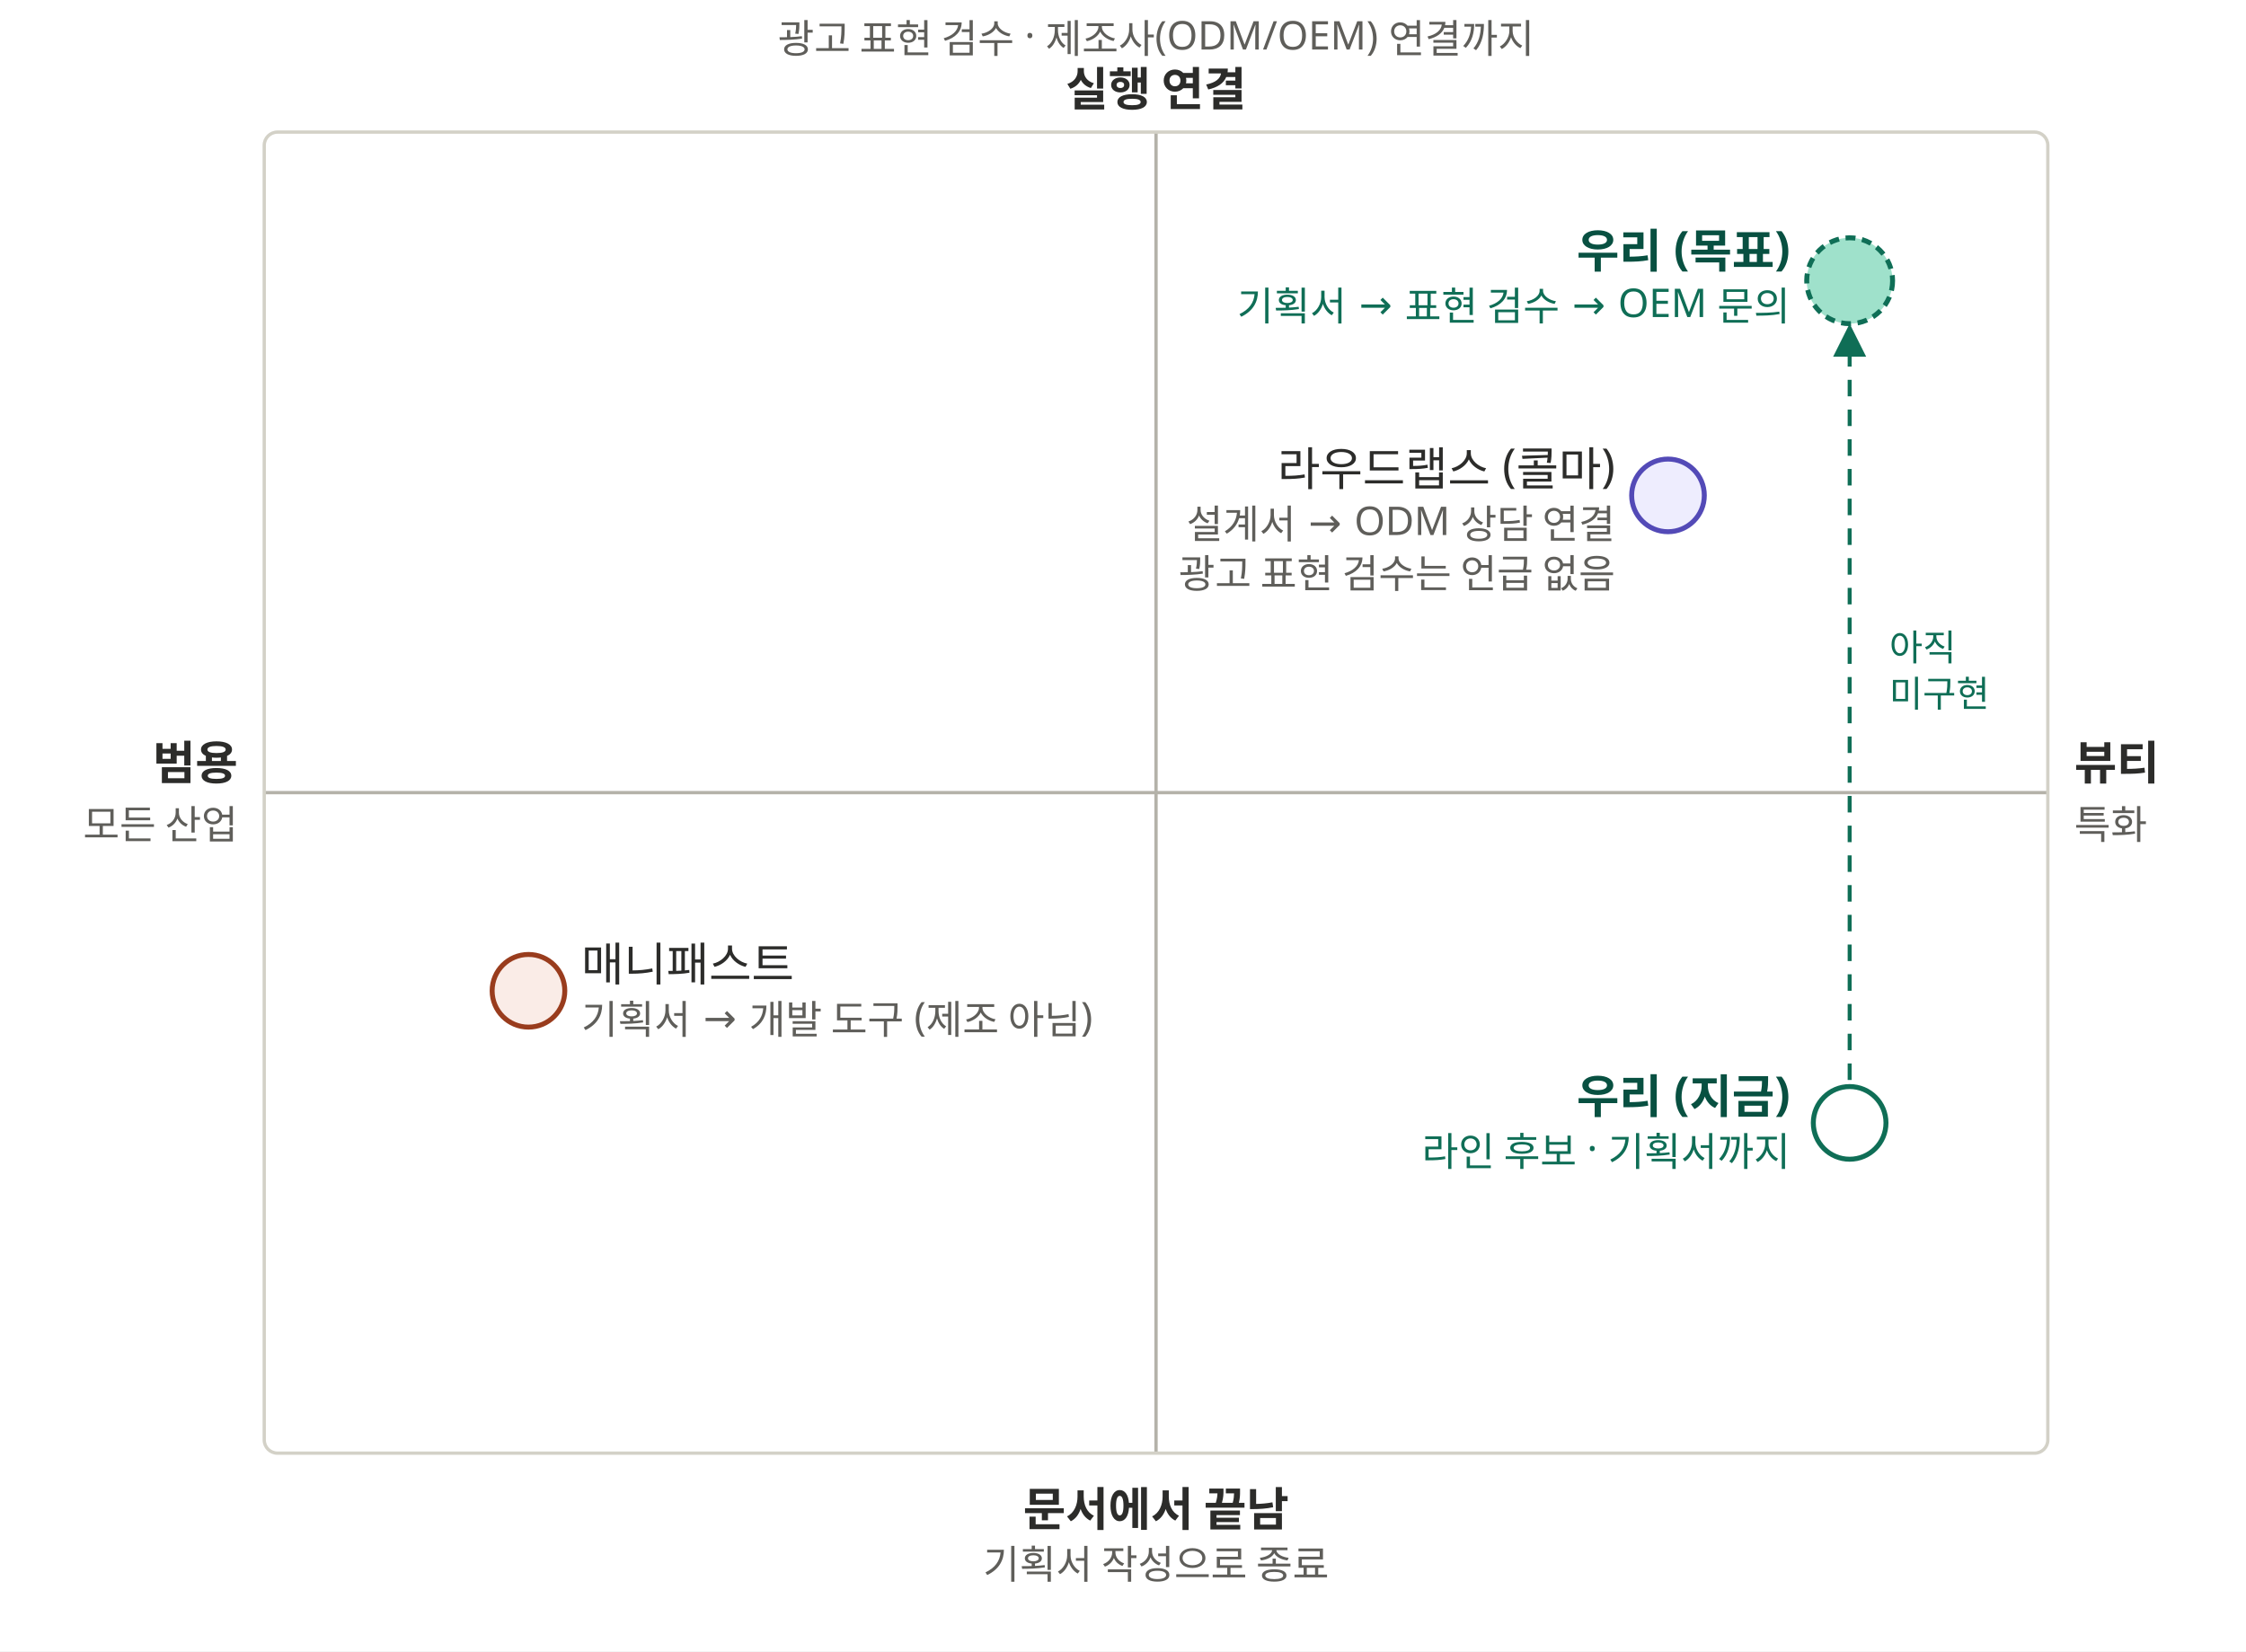
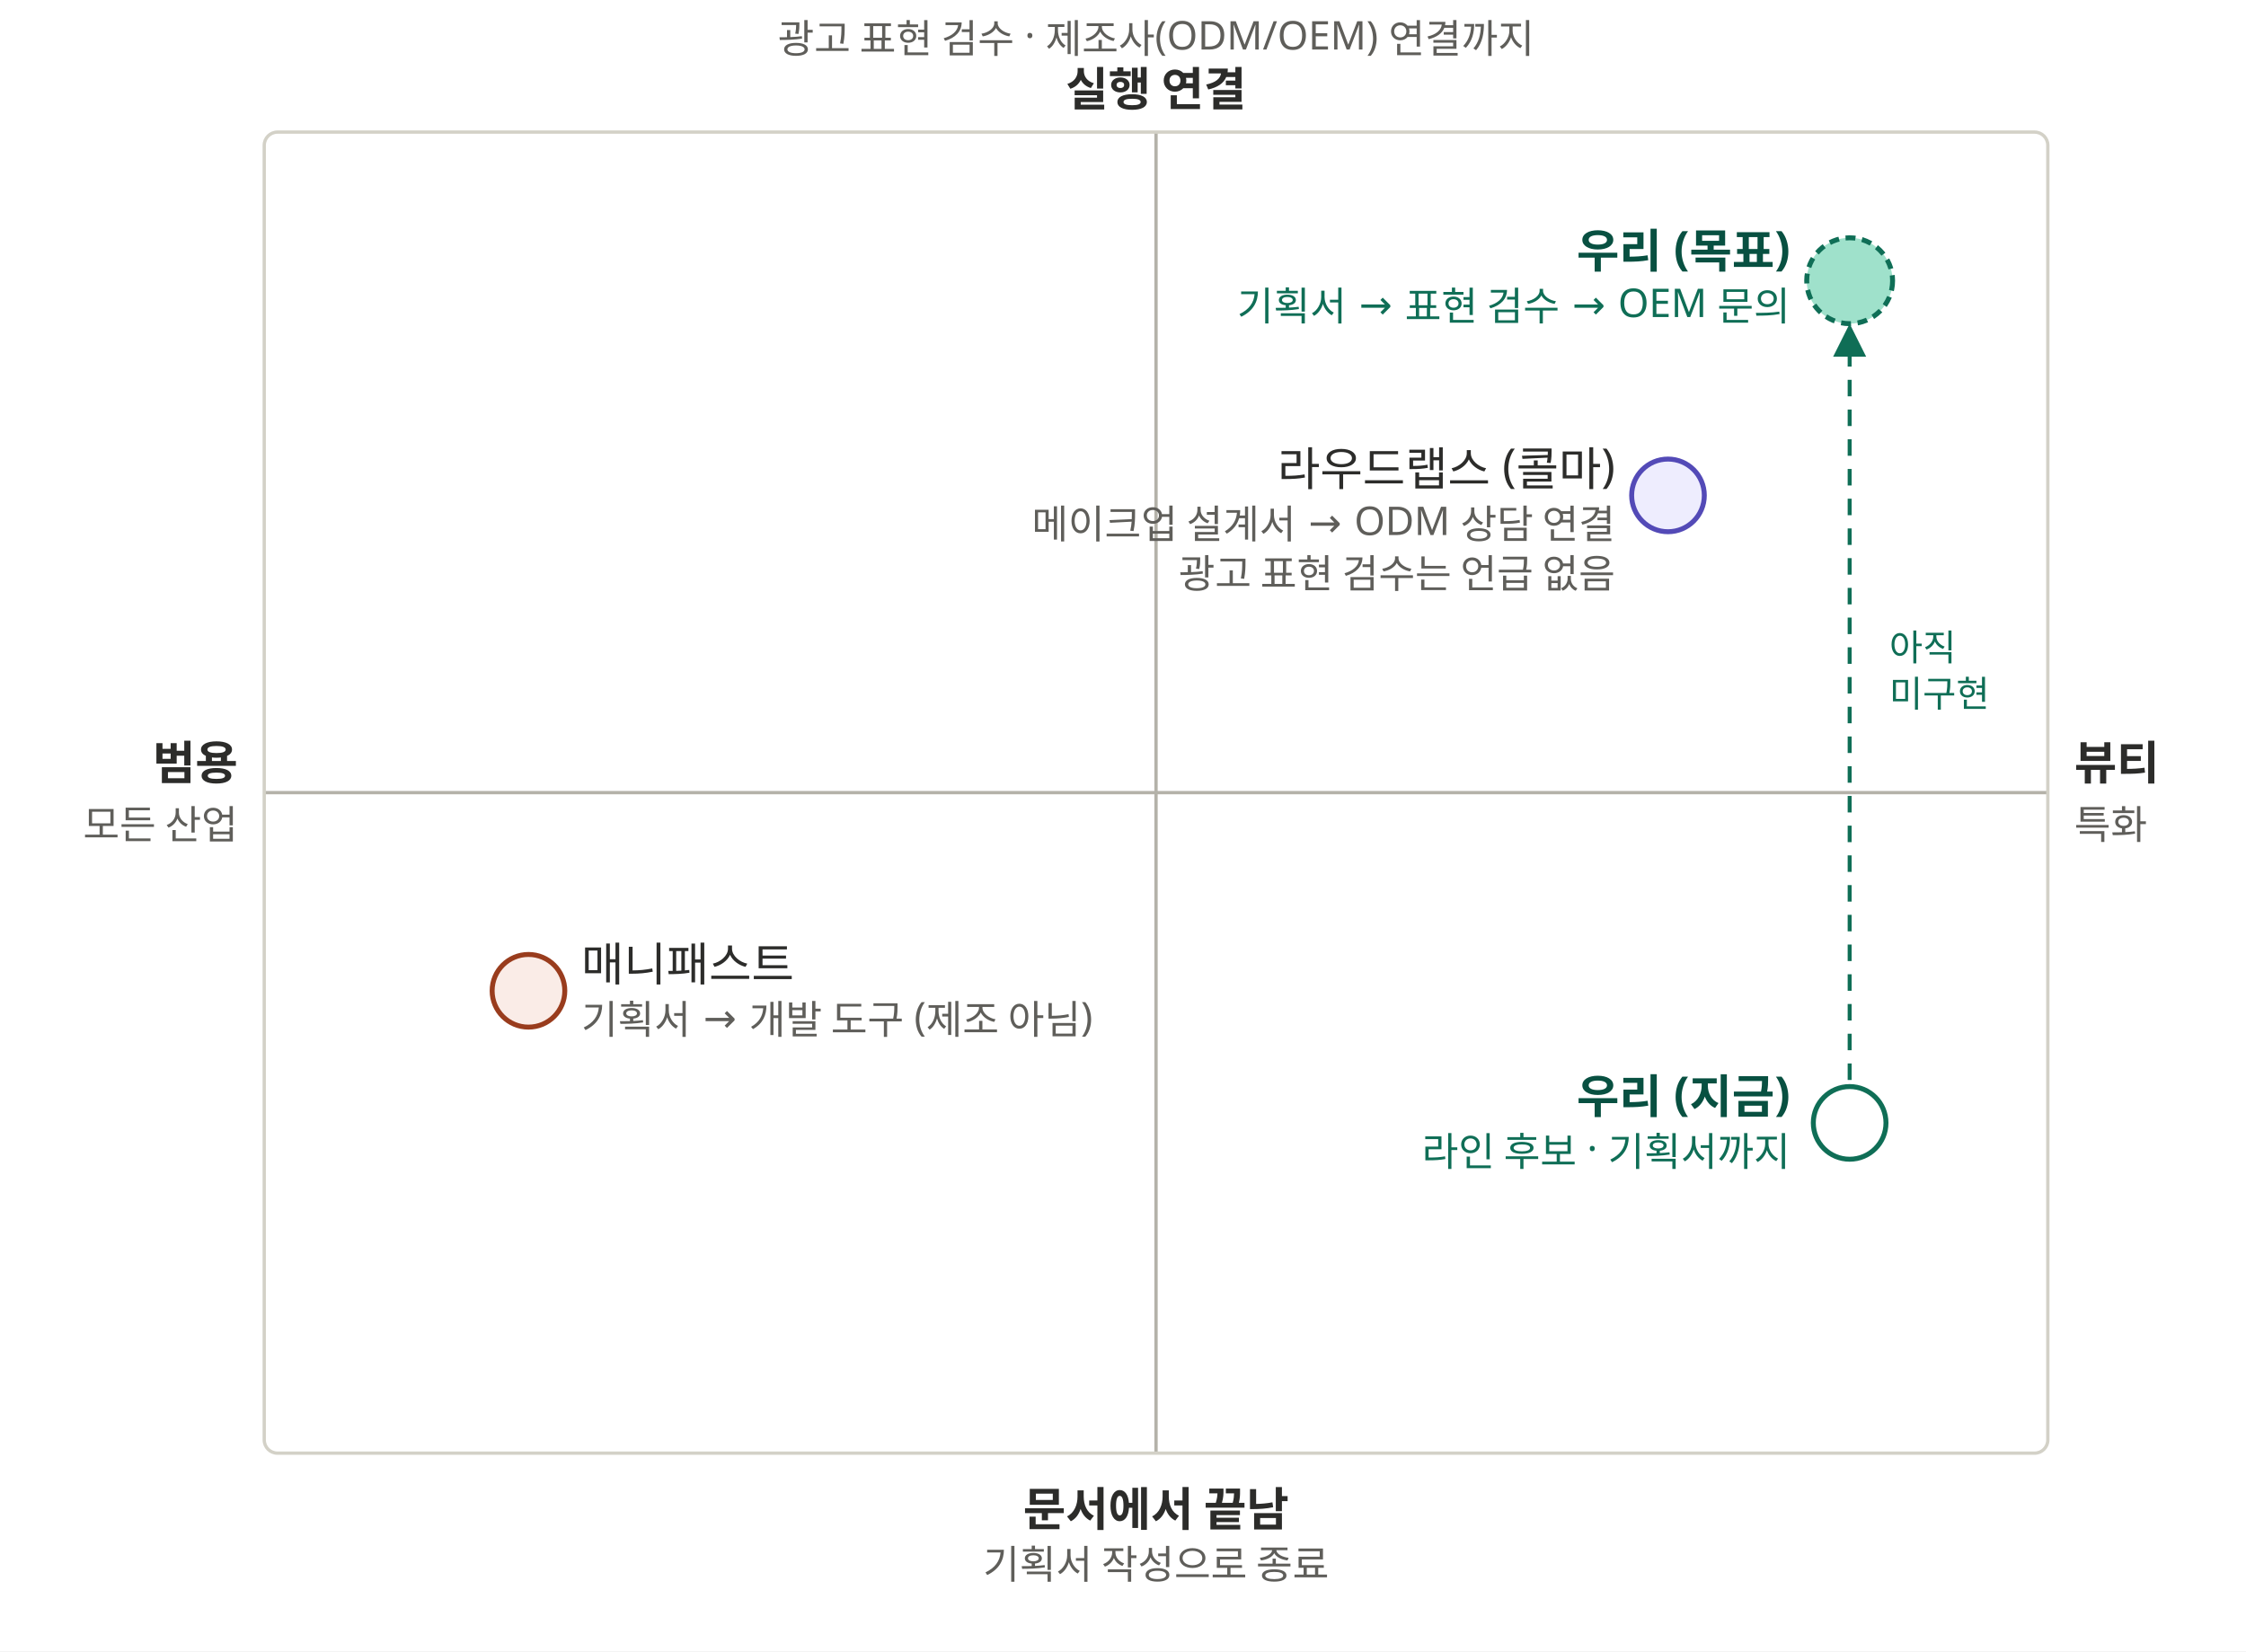
<svg xmlns="http://www.w3.org/2000/svg" viewBox="0 0 680 500" role="img" font-family="'Malgun Gothic','Apple SD Gothic Neo','Noto Sans KR',sans-serif">
  <rect width="680" height="500" fill="#FFFFFF" />
  <line x1="80" y1="240" x2="620" y2="240" stroke="#B4B2A9" stroke-width="1" />
  <line x1="350" y1="40" x2="350" y2="440" stroke="#B4B2A9" stroke-width="1" />
  <rect x="80" y="40" width="540" height="400" fill="none" stroke="#D3D1C7" stroke-width="1" rx="4" />
  <text x="350" y="16" font-size="12" fill="#5F5E5A" text-anchor="middle">광고 표현 검수 · 제조사(ODM/OEM) 연결까지</text>
  <text x="350" y="32" font-size="14" font-weight="bold" fill="#2C2C2A" text-anchor="middle">실행 연결</text>
  <text x="350" y="462" font-size="14" font-weight="bold" fill="#2C2C2A" text-anchor="middle">문서에서 끝남</text>
  <text x="350" y="478" font-size="12" fill="#5F5E5A" text-anchor="middle">기획서 작성으로 종료</text>
  <text x="72" y="236" font-size="14" font-weight="bold" fill="#2C2C2A" text-anchor="end">범용</text>
  <text x="72" y="254" font-size="12" fill="#5F5E5A" text-anchor="end">모든 산업</text>
  <text x="628" y="236" font-size="14" font-weight="bold" fill="#2C2C2A">뷰티</text>
  <text x="628" y="254" font-size="12" fill="#5F5E5A">특화</text>
  <circle cx="160" cy="300" r="11" fill="#FAECE7" stroke="#993C1D" stroke-width="1.5" />
  <text x="176" y="297" font-size="14" fill="#2C2C2A">매니패스트</text>
  <text x="176" y="313" font-size="12" fill="#5F5E5A">기획서 → 개발 도구 (제조 아님)</text>
  <circle cx="505" cy="150" r="11" fill="#EEEDFE" stroke="#534AB7" stroke-width="1.5" />
  <text x="489" y="147" font-size="14" fill="#2C2C2A" text-anchor="end">라우드랩스 (콜마)</text>
-   <text x="489" y="163" font-size="12" fill="#5F5E5A" text-anchor="end">설계서 → ODM 상담 연결</text>
+   <text x="489" y="163" font-size="12" fill="#5F5E5A" text-anchor="end">메이크업 설계서 → ODM 상담 연결</text>
  <text x="489" y="178" font-size="12" fill="#5F5E5A" text-anchor="end">광고 표현 검수는 언급 없음</text>
  <circle cx="560" cy="340" r="11" fill="#FFFFFF" stroke="#0F6E56" stroke-width="1.5" />
  <text x="542" y="337" font-size="14" font-weight="bold" fill="#085041" text-anchor="end">우리 (지금)</text>
  <text x="542" y="353" font-size="12" fill="#0F6E56" text-anchor="end">라인 후보 · 기획서까지</text>
  <circle cx="560" cy="85" r="13" fill="#9FE1CB" stroke="#0F6E56" stroke-width="1.5" stroke-dasharray="3 2" />
  <text x="542" y="81" font-size="14" font-weight="bold" fill="#085041" text-anchor="end">우리 (목표)</text>
  <text x="542" y="97" font-size="12" fill="#0F6E56" text-anchor="end">기획서 → 표현 검수 → OEM 문의</text>
  <line x1="560" y1="327" x2="560" y2="102" stroke="#0F6E56" stroke-width="1.2" stroke-dasharray="5 4" />
  <polygon points="555,108 560,98 565,108" fill="#0F6E56" />
  <text x="572" y="200" font-size="11" fill="#0F6E56">아직</text>
  <text x="572" y="214" font-size="11" fill="#0F6E56">미구현</text>
</svg>
